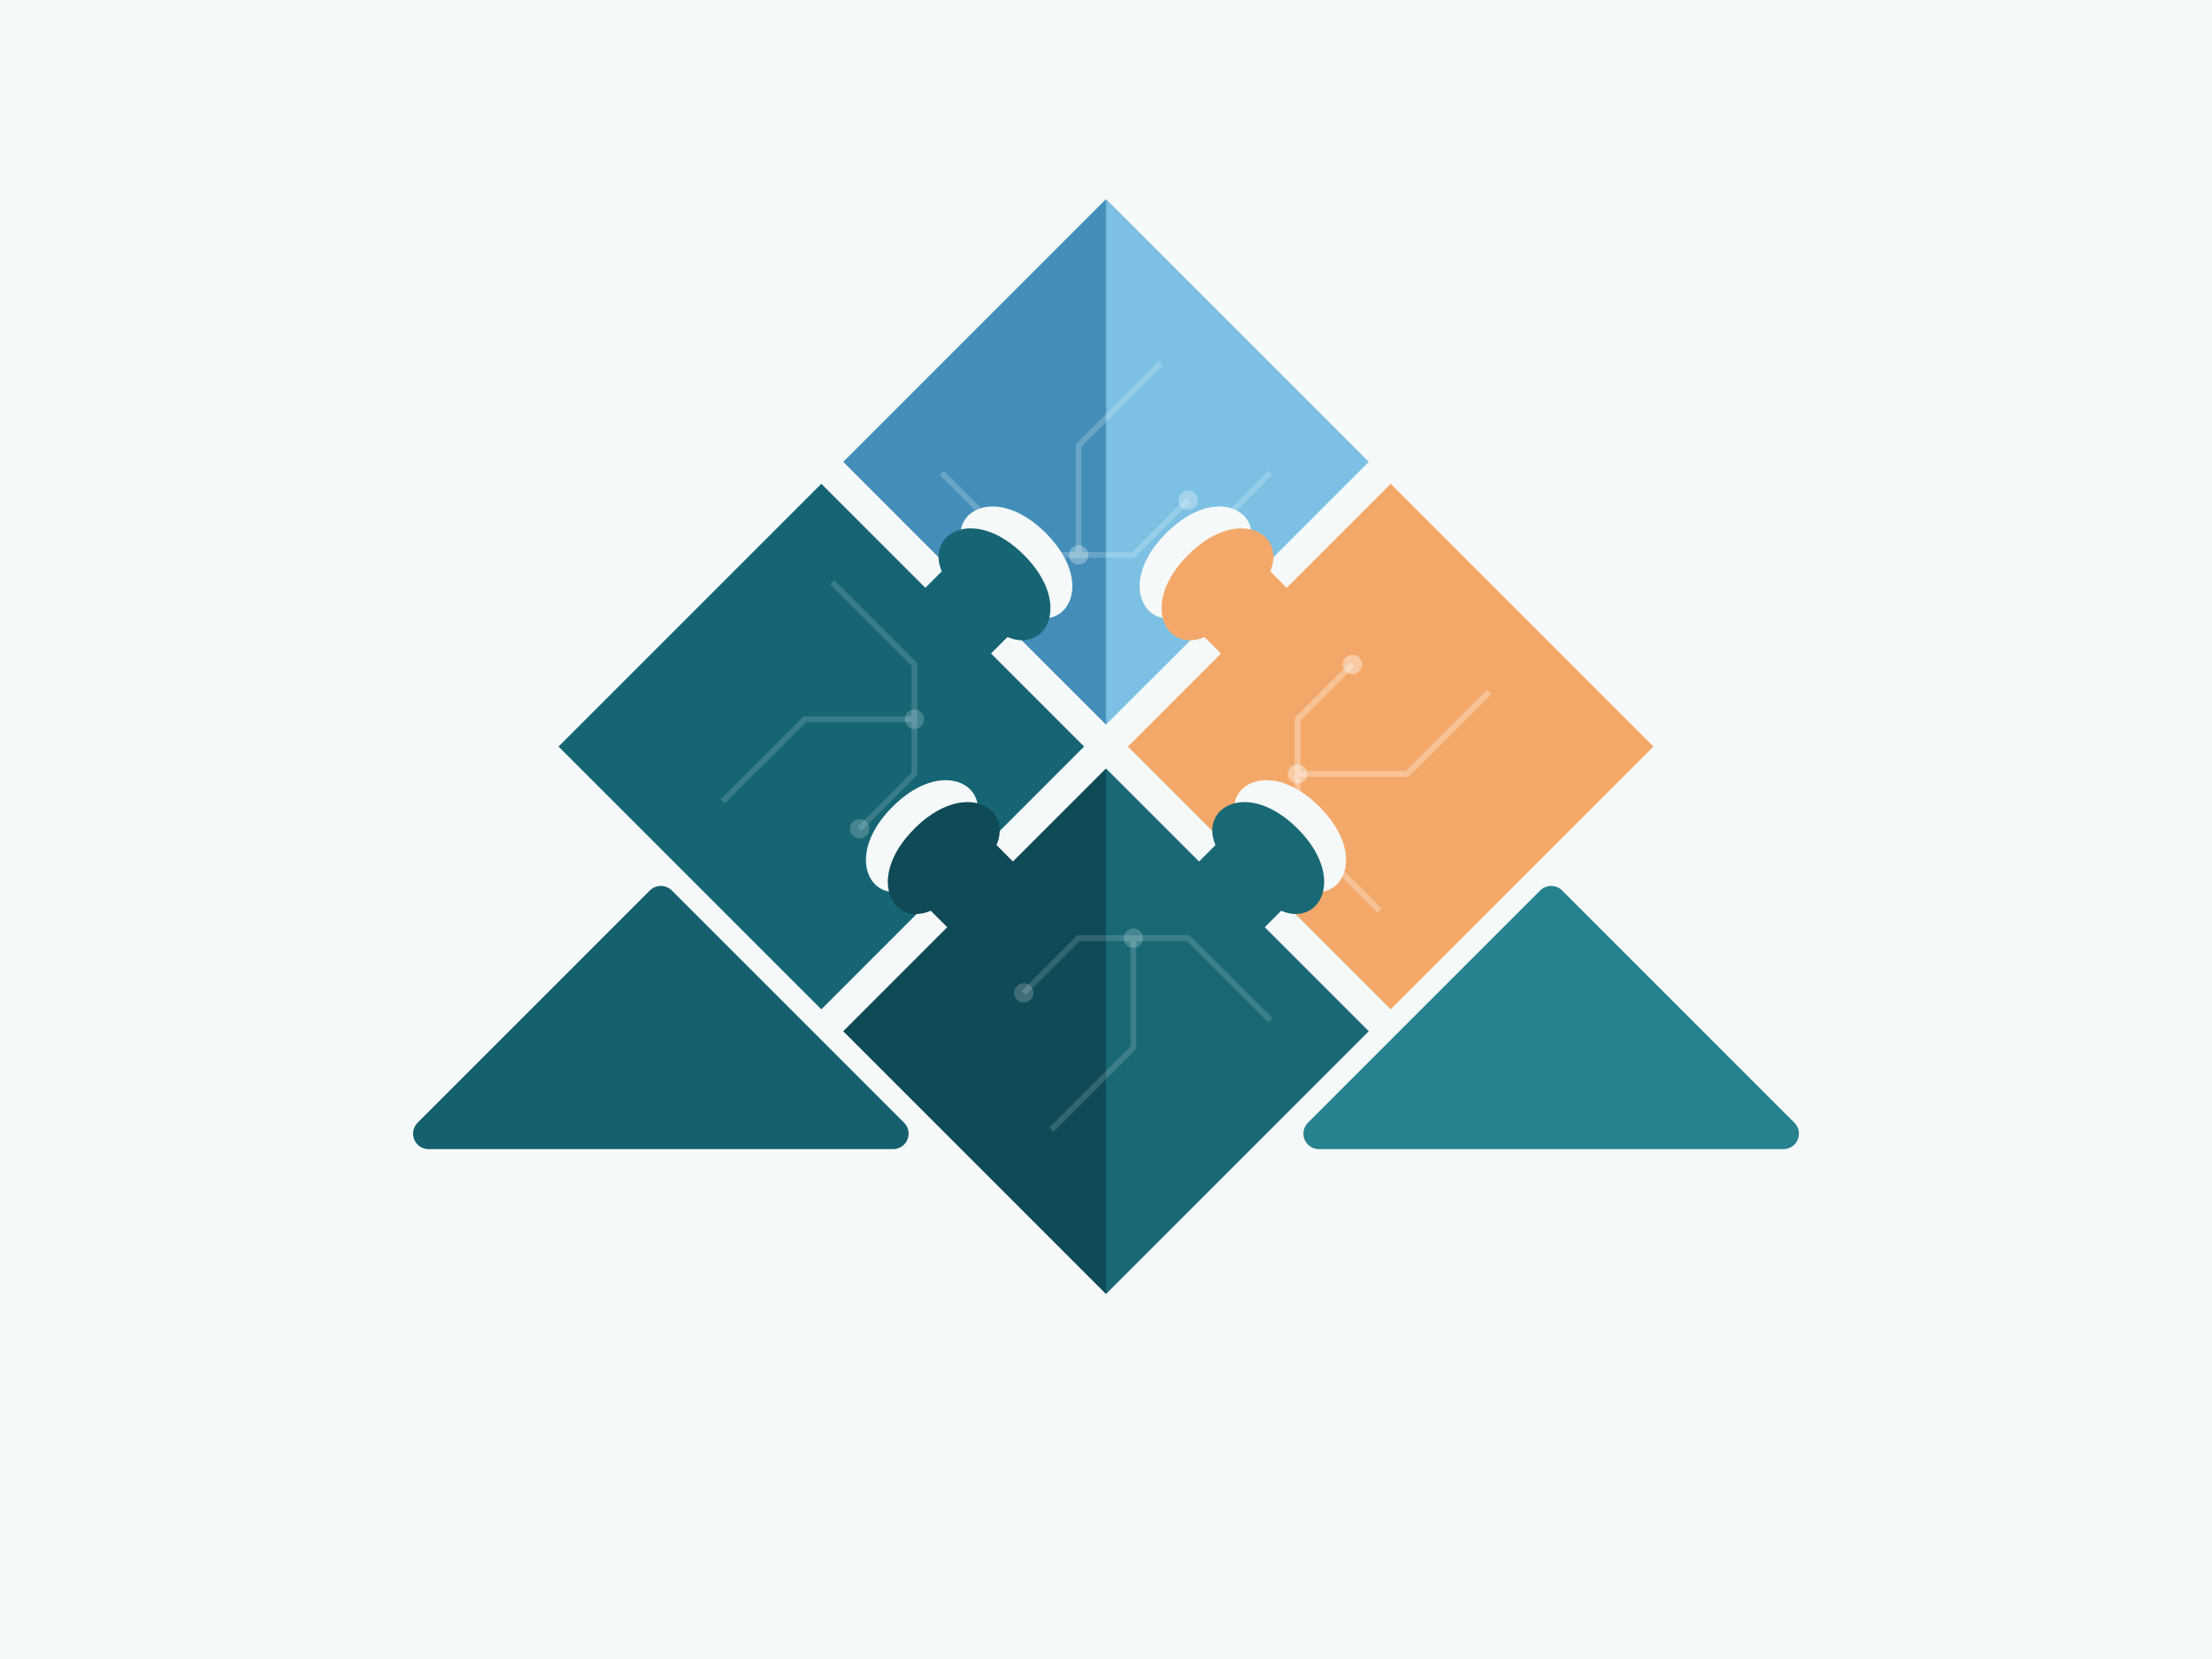
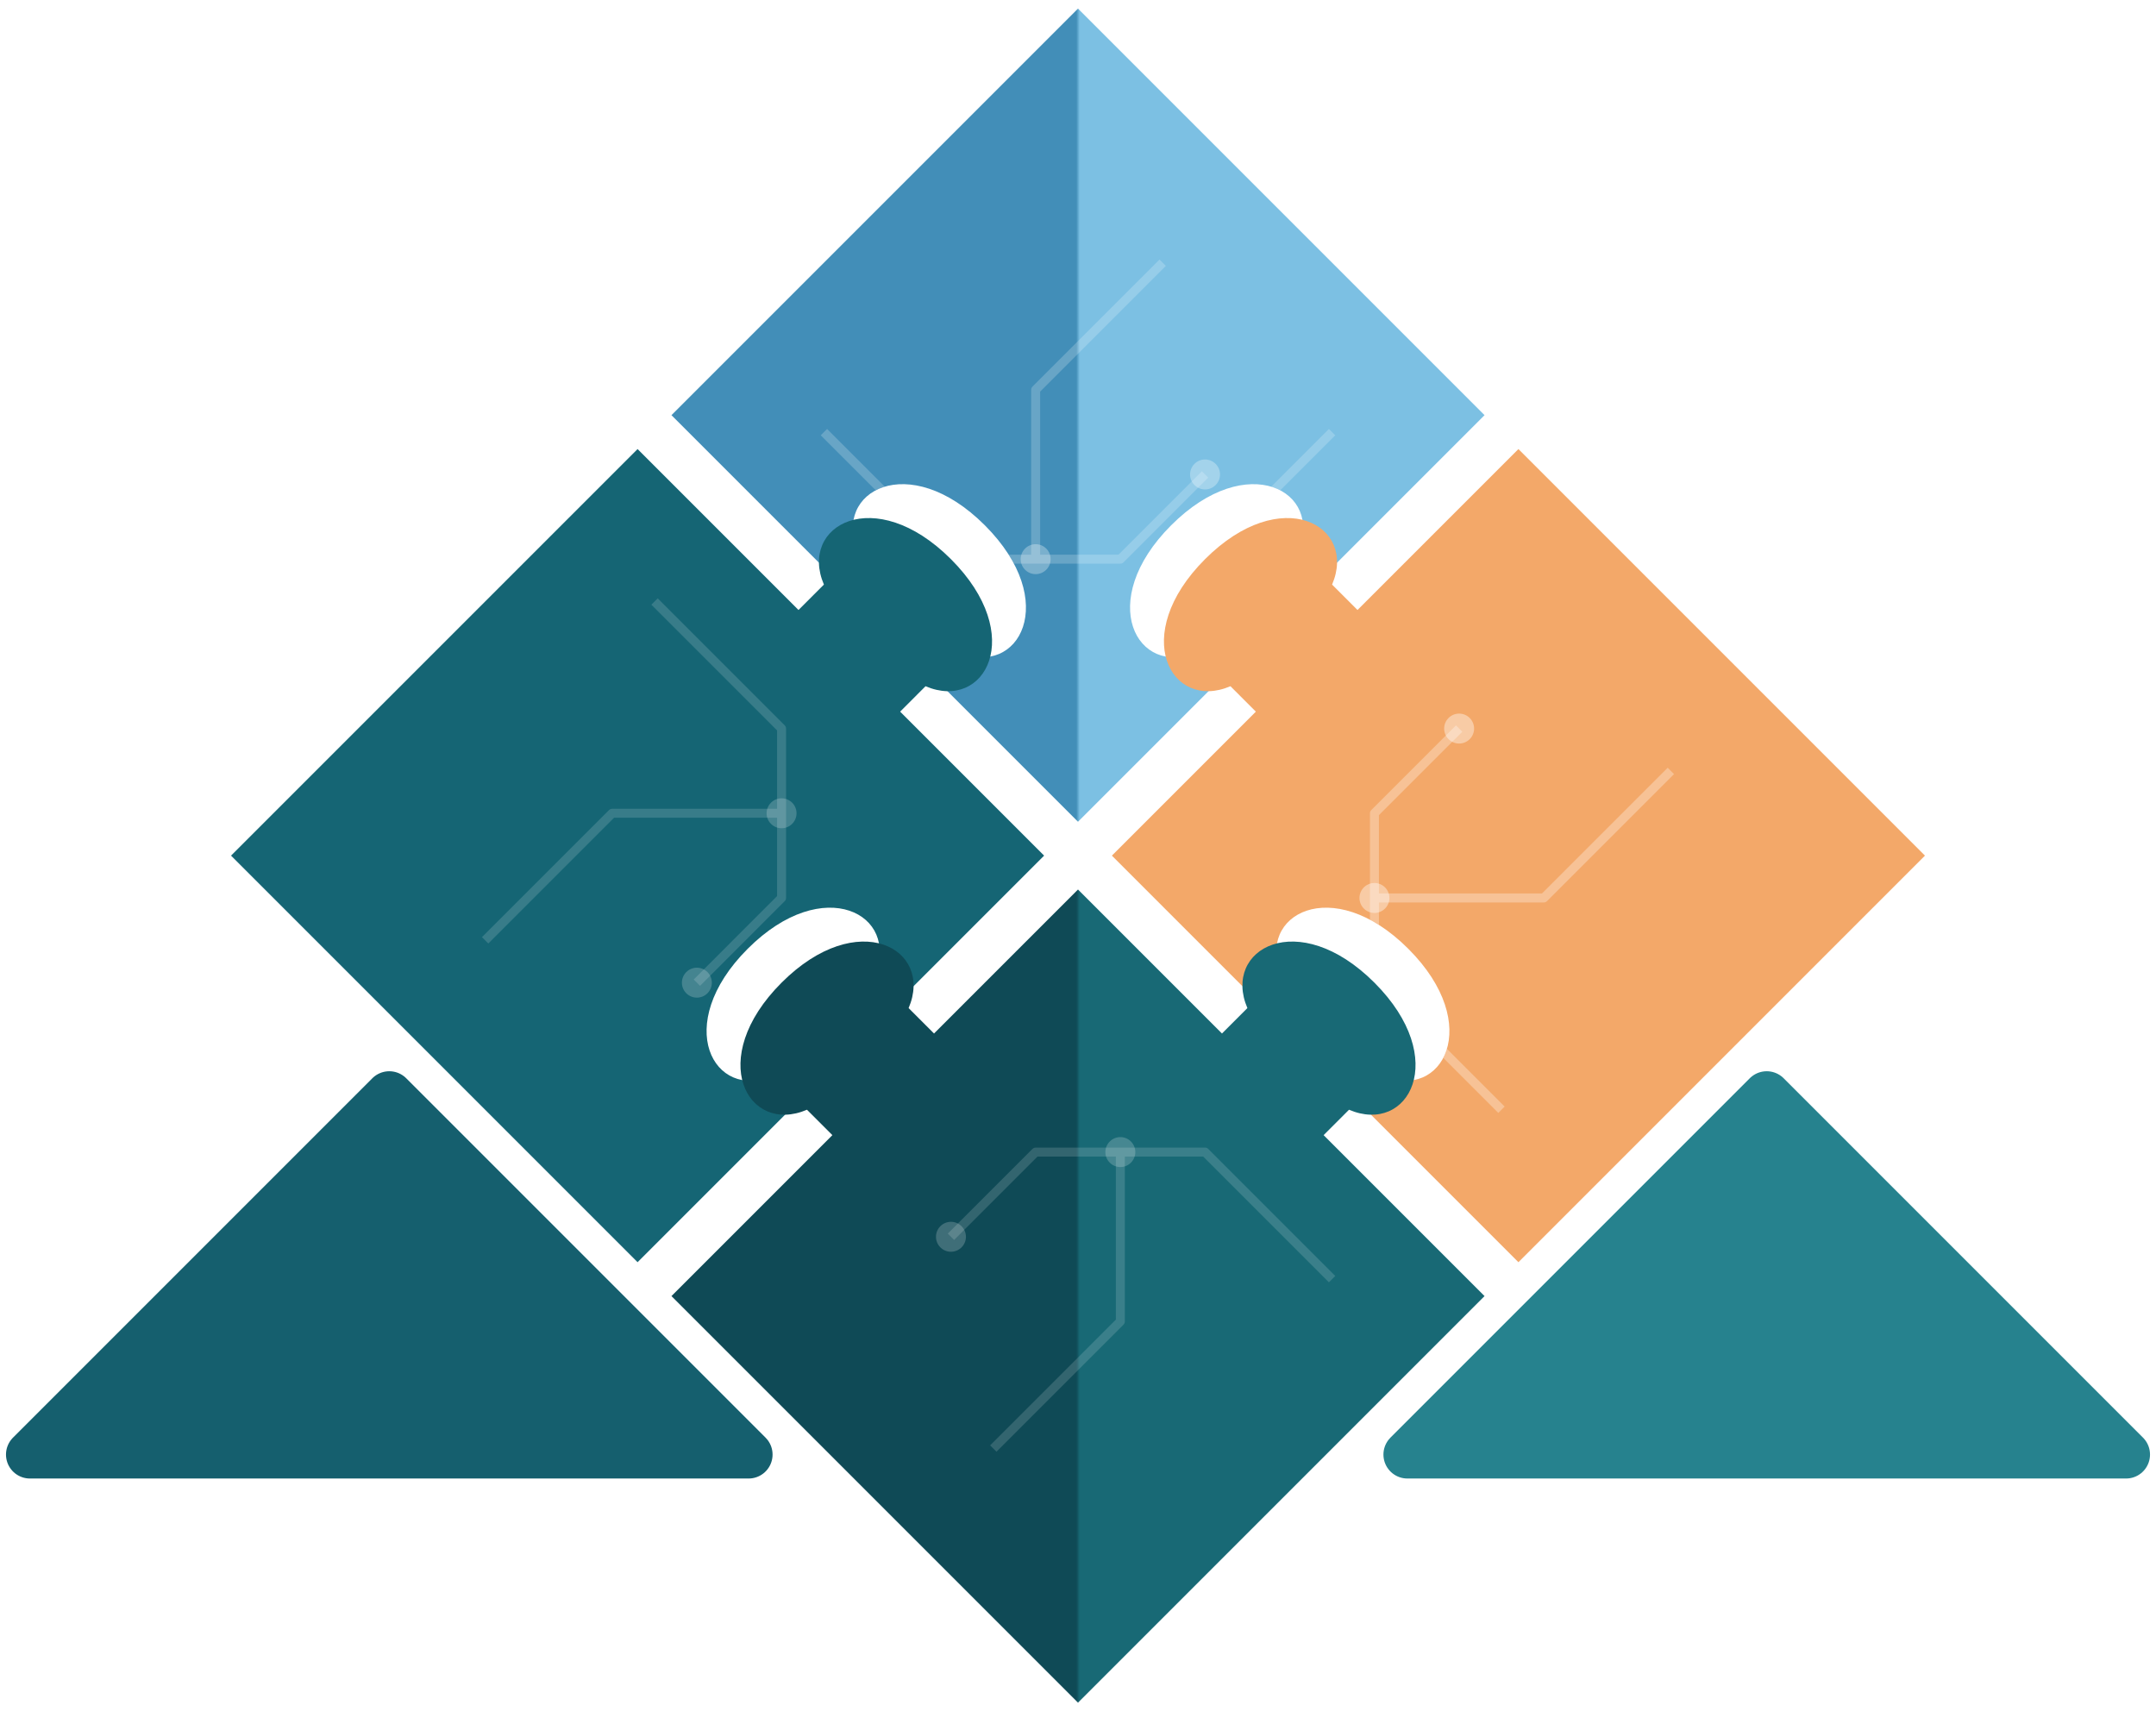
- <svg xmlns="http://www.w3.org/2000/svg" viewBox="0 0 800 600" width="100%" height="100%">
+ <svg xmlns="http://www.w3.org/2000/svg" viewBox="-252 -200 504 400" width="100%" height="100%">
  <defs>
    <linearGradient id="topBlueGrad" x1="-50" y1="50" x2="50" y2="-50" gradientUnits="userSpaceOnUse">
      <stop offset="49.8%" stop-color="#428EB8" />
      <stop offset="50.2%" stop-color="#7CC0E3" />
    </linearGradient>
    <linearGradient id="bottomDarkGrad" x1="-50" y1="50" x2="50" y2="-50" gradientUnits="userSpaceOnUse">
      <stop offset="49.8%" stop-color="#0F4A56" />
      <stop offset="50.2%" stop-color="#186975" />
    </linearGradient>
    <clipPath id="clipTL">
      <path d="M -100 -100 L -4 -100 L -4 -62 L -10 -62 C -14 -72, -28 -68, -28 -50 C -28 -32, -14 -28, -10 -38 L -4 -38 L -4 -4 L -38 -4 L -38 -10 C -28 -14, -32 -28, -50 -28 C -68 -28, -72 -14, -62 -10 L -62 -4 L -100 -4 Z" />
    </clipPath>
    <clipPath id="clipTR">
      <path d="M 100 -100 L 100 -4 L 62 -4 L 62 -10 C 72 -14, 68 -28, 50 -28 C 32 -28, 28 -14, 38 -10 L 38 -4 L 4 -4 L 4 -38 L -2 -38 C -6 -28, -20 -32, -20 -50 C -20 -68, -6 -72, -2 -62 L 4 -62 L 4 -100 Z" />
    </clipPath>
    <clipPath id="clipBL">
      <path d="M -100 100 L -100 4 L -62 4 L -62 -2 C -72 -6, -68 -20, -50 -20 C -32 -20, -28 -6, -38 -2 L -38 4 L -4 4 L -4 38 L -10 38 C -14 28, -28 32, -28 50 C -28 68, -14 72, -10 62 L -4 62 L -4 100 Z" />
    </clipPath>
    <clipPath id="clipBR">
      <path d="M 100 100 L 4 100 L 4 62 L -2 62 C -6 72, -20 68, -20 50 C -20 32, -6 28, -2 38 L 4 38 L 4 4 L 38 4 L 38 -2 C 28 -6, 32 -20, 50 -20 C 68 -20, 72 -6, 62 -2 L 62 4 L 100 4 Z" />
    </clipPath>
  </defs>
-   <rect width="100%" height="100%" fill="#F6F9FA" />
-   <g transform="translate(400, 270) scale(1.4)">
+   <g transform="scale(1.4)">
    <g stroke-width="8" stroke-linejoin="round">
      <path d="M -115 40 L -55 100 L -175 100 Z" fill="#155F6E" stroke="#155F6E" />
      <path d="M 115 40 L 175 100 L 55 100 Z" fill="#26828E" stroke="#26828E" />
    </g>
    <g transform="rotate(45)" stroke-linejoin="round">
      <g clip-path="url(#clipTL)">
        <path d="M -100 -100 L -4 -100 L -4 -62 L -10 -62 C -14 -72, -28 -68, -28 -50 C -28 -32, -14 -28, -10 -38 L -4 -38 L -4 -4 L -38 -4 L -38 -10 C -28 -14, -32 -28, -50 -28 C -68 -28, -72 -14, -62 -10 L -62 -4 L -100 -4 Z" fill="url(#topBlueGrad)" />
        <path d="M -80 -20 L -50 -20 L -30 -40 L -30 -60 M -60 -80 L -60 -50 L -40 -30 M -20 -80 L -20 -60" fill="none" stroke="rgba(255,255,255,0.2)" stroke-width="1.5" />
        <circle cx="-30" cy="-60" r="2.5" fill="rgba(255,255,255,0.3)" />
        <circle cx="-40" cy="-30" r="2.5" fill="rgba(255,255,255,0.3)" />
      </g>
      <g clip-path="url(#clipTR)">
        <path d="M 100 -100 L 100 -4 L 62 -4 L 62 -10 C 72 -14, 68 -28, 50 -28 C 32 -28, 28 -14, 38 -10 L 38 -4 L 4 -4 L 4 -38 L -2 -38 C -6 -28, -20 -32, -20 -50 C -20 -68, -6 -72, -2 -62 L 4 -62 L 4 -100 Z" fill="#F3A869" />
        <path d="M 80 -20 L 50 -20 L 30 -40 L 30 -60 M 60 -80 L 60 -50 L 40 -30" fill="none" stroke="rgba(255,255,255,0.3)" stroke-width="1.5" />
        <circle cx="30" cy="-60" r="2.5" fill="rgba(255,255,255,0.4)" />
        <circle cx="40" cy="-30" r="2.5" fill="rgba(255,255,255,0.4)" />
      </g>
      <g clip-path="url(#clipBL)">
        <path d="M -100 100 L -100 4 L -62 4 L -62 -2 C -72 -6, -68 -20, -50 -20 C -32 -20, -28 -6, -38 -2 L -38 4 L -4 4 L -4 38 L -10 38 C -14 28, -28 32, -28 50 C -28 68, -14 72, -10 62 L -4 62 L -4 100 Z" fill="#156574" />
        <path d="M -80 20 L -50 20 L -30 40 L -30 60 M -60 80 L -60 50 L -40 30" fill="none" stroke="rgba(255,255,255,0.15)" stroke-width="1.5" />
        <circle cx="-30" cy="60" r="2.5" fill="rgba(255,255,255,0.2)" />
        <circle cx="-40" cy="30" r="2.5" fill="rgba(255,255,255,0.2)" />
      </g>
      <g clip-path="url(#clipBR)">
        <path d="M 100 100 L 4 100 L 4 62 L -2 62 C -6 72, -20 68, -20 50 C -20 32, -6 28, -2 38 L 4 38 L 4 4 L 38 4 L 38 -2 C 28 -6, 32 -20, 50 -20 C 68 -20, 72 -6, 62 -2 L 62 4 L 100 4 Z" fill="url(#bottomDarkGrad)" />
        <path d="M 80 20 L 50 20 L 30 40 L 30 60 M 60 80 L 60 50 L 40 30" fill="none" stroke="rgba(255,255,255,0.15)" stroke-width="1.5" />
        <circle cx="30" cy="60" r="2.5" fill="rgba(255,255,255,0.2)" />
        <circle cx="40" cy="30" r="2.5" fill="rgba(255,255,255,0.2)" />
      </g>
    </g>
  </g>
</svg>
